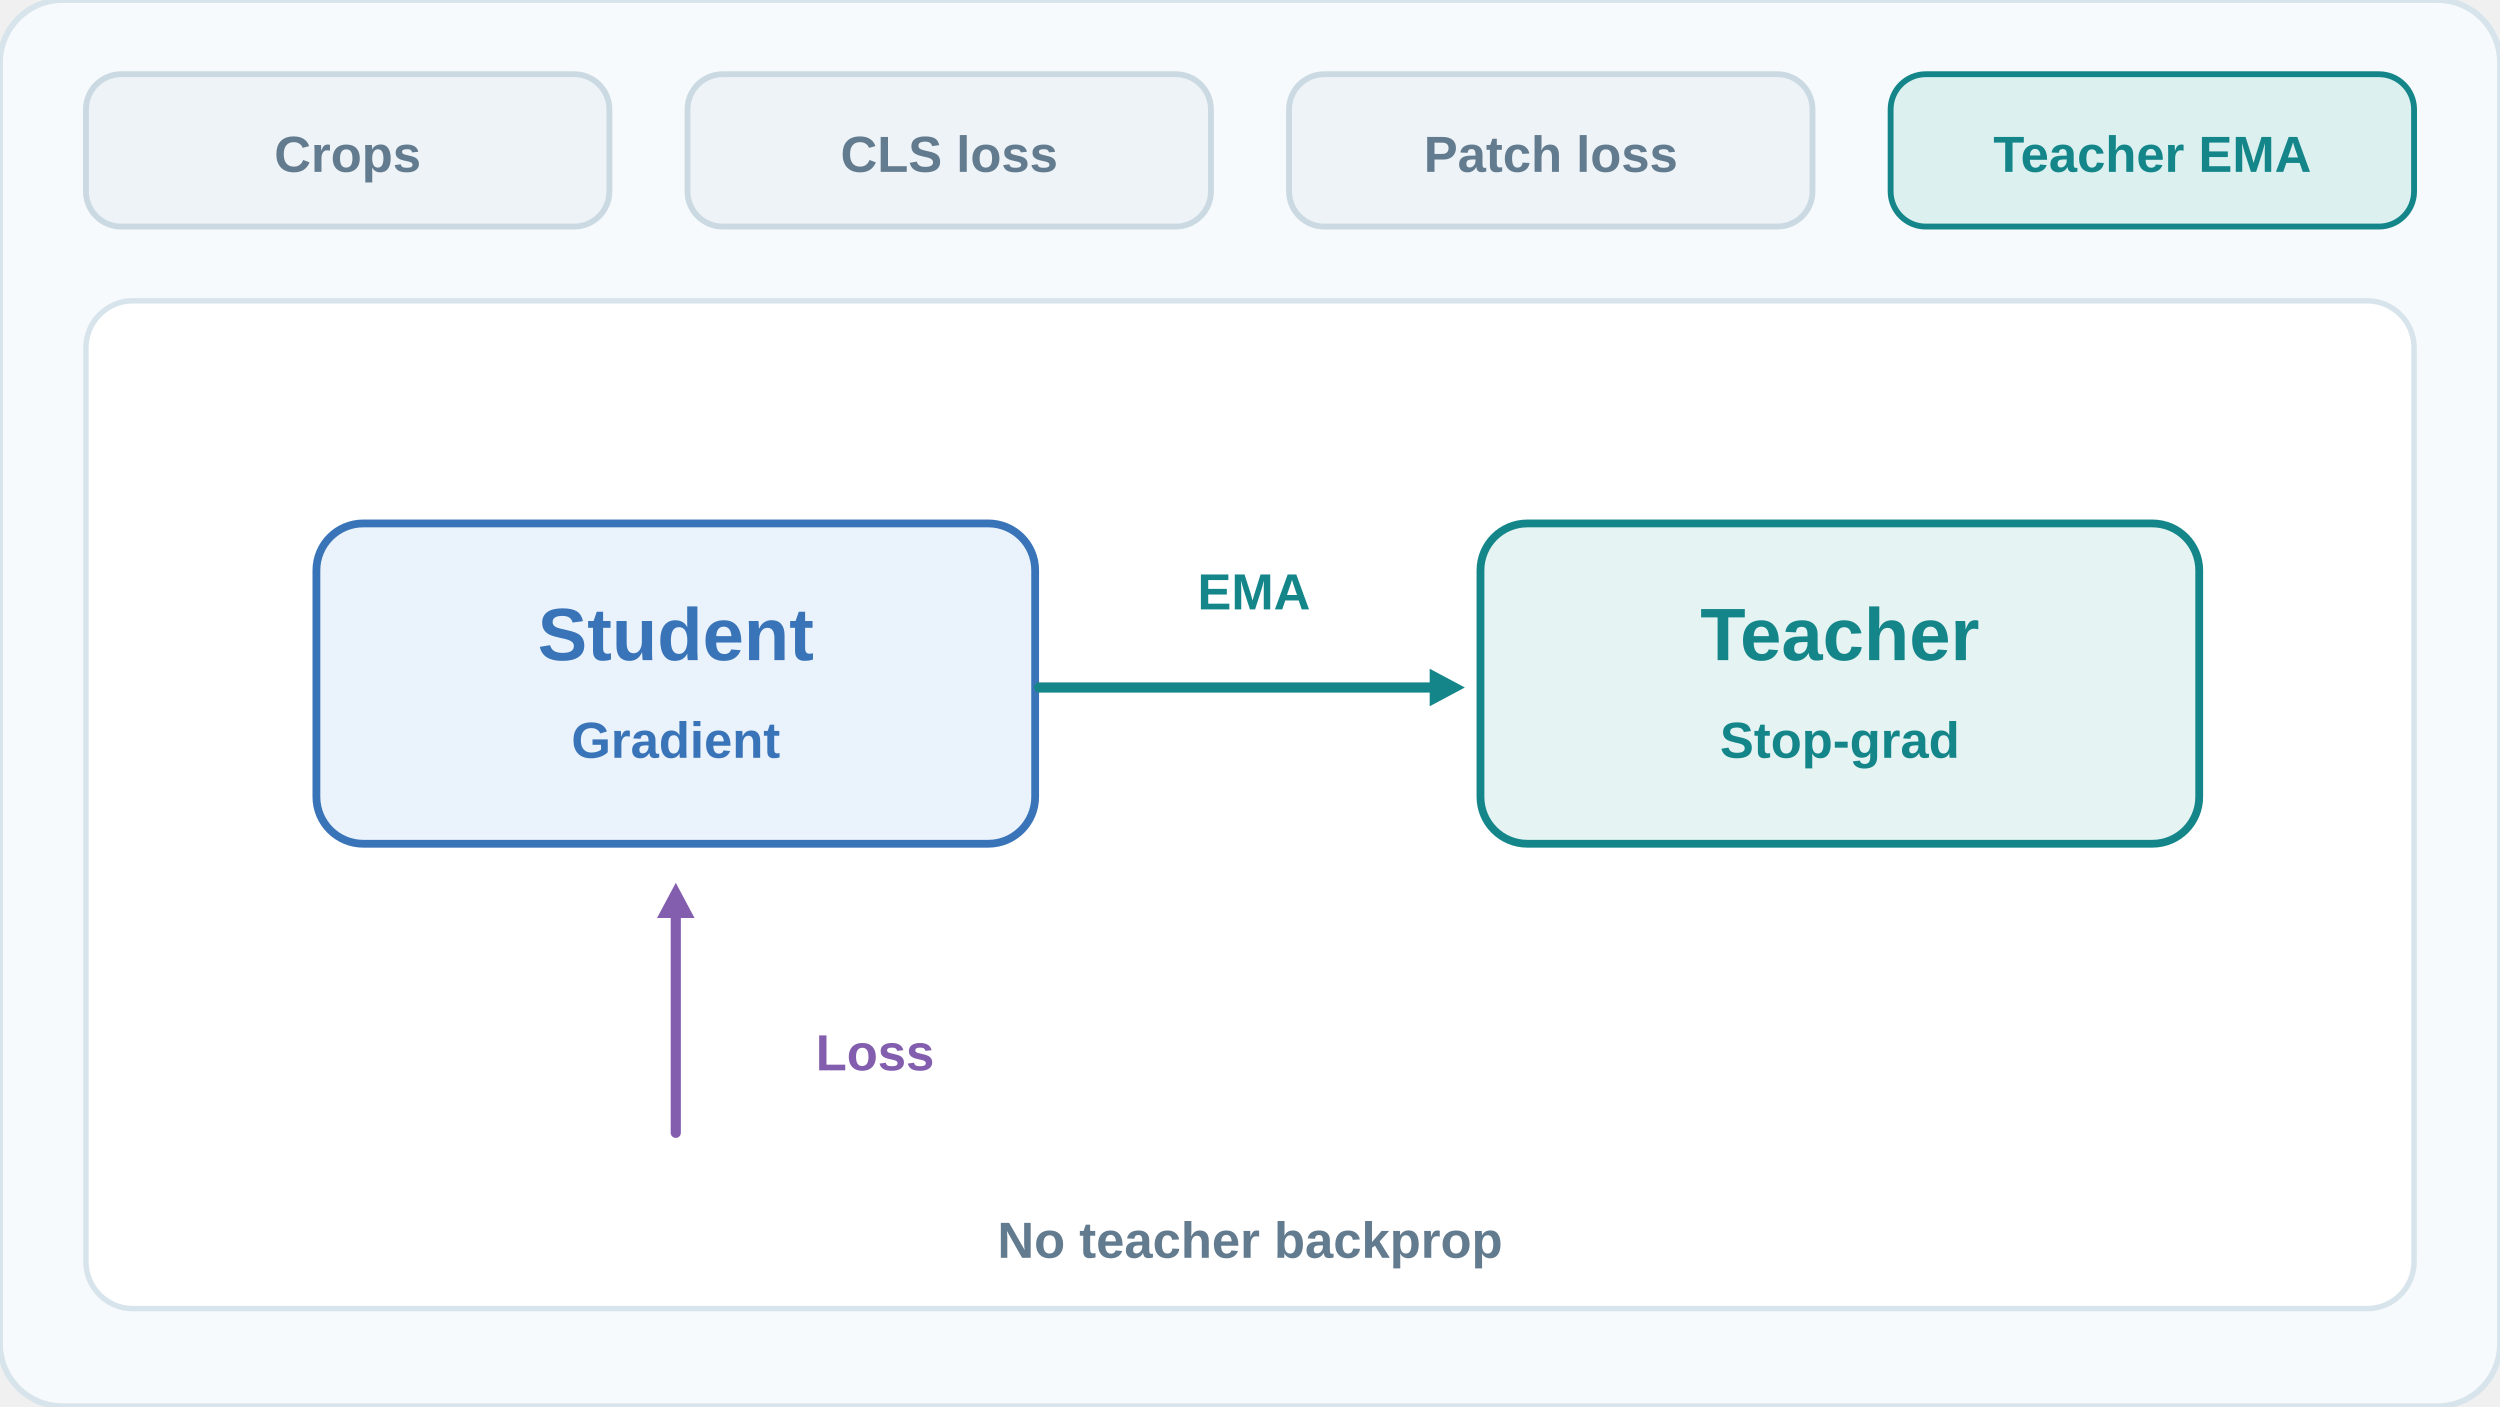
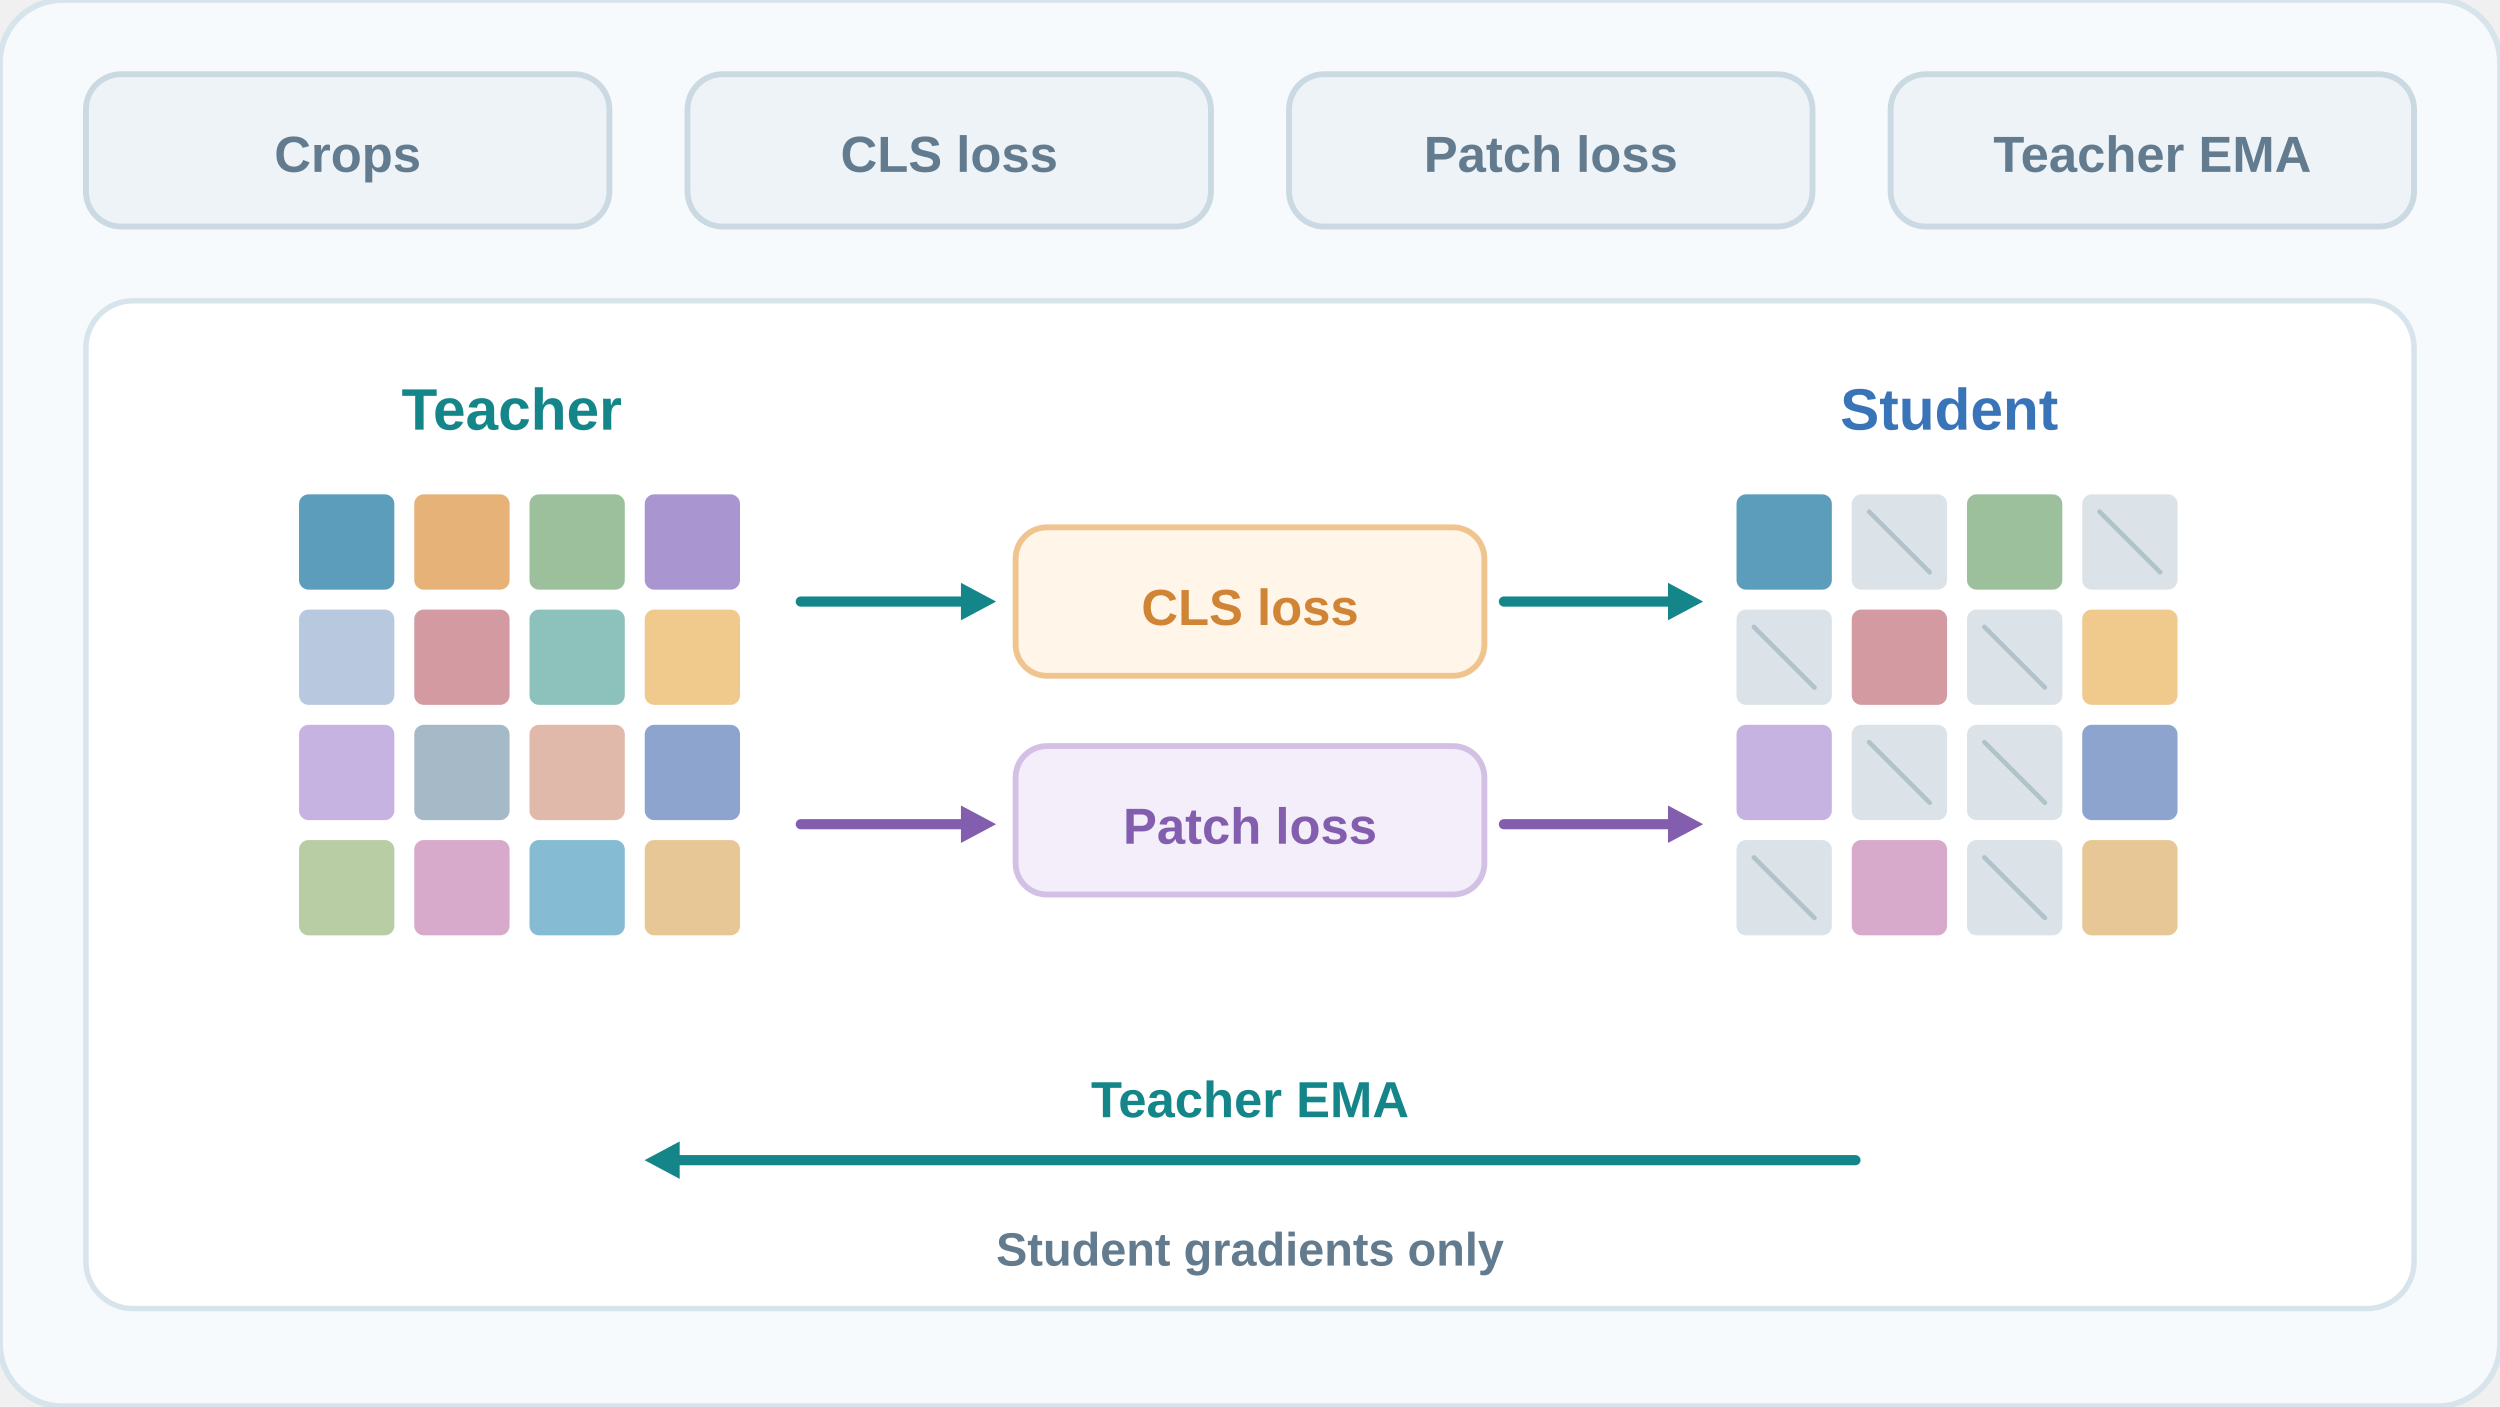
<svg xmlns="http://www.w3.org/2000/svg" width="640" height="360" viewBox="0 0 640 360" role="img" aria-labelledby="title desc">
  <rect x="0" y="0" width="640" height="360" rx="16" fill="#f7fafc" stroke="#d7e4eb" stroke-width="1.5" />
  <rect x="22" y="77" width="596" height="258" rx="12" fill="#fff" stroke="#d7e4eb" stroke-width="1.4" />
  <rect x="22" y="19" width="134" height="39" rx="9" fill="#edf3f7" stroke="#cbd9e2" stroke-width="1.5" />
  <text x="89" y="44" fill="#637b8e" font-family="Arial,Helvetica,sans-serif" font-size="13" font-weight="600" text-anchor="middle">Crops</text>
  <rect x="176" y="19" width="134" height="39" rx="9" fill="#edf3f7" stroke="#cbd9e2" stroke-width="1.5" />
  <text x="243" y="44" fill="#637b8e" font-family="Arial,Helvetica,sans-serif" font-size="13" font-weight="600" text-anchor="middle">CLS loss</text>
  <rect x="330" y="19" width="134" height="39" rx="9" fill="#edf3f7" stroke="#cbd9e2" stroke-width="1.5" />
  <text x="397" y="44" fill="#637b8e" font-family="Arial,Helvetica,sans-serif" font-size="13" font-weight="600" text-anchor="middle">Patch loss</text>
-   <rect x="484" y="19" width="134" height="39" rx="9" fill="#dcf1ef" stroke="#14868a" stroke-width="1.5" />
-   <text x="551" y="44" fill="#14868a" font-family="Arial,Helvetica,sans-serif" font-size="13" font-weight="600" text-anchor="middle">Teacher EMA</text>
-   <rect x="81" y="134" width="184" height="82" rx="12" fill="#eaf2fc" stroke="#3974b8" stroke-width="2" />
-   <text x="173" y="169" fill="#3974b8" font-family="Arial,Helvetica,sans-serif" font-size="19" font-weight="600" text-anchor="middle">Student</text>
-   <text x="173" y="194" fill="#3974b8" font-family="Arial,Helvetica,sans-serif" font-size="13" font-weight="600" text-anchor="middle">Gradient</text>
-   <rect x="379" y="134" width="184" height="82" rx="12" fill="#e5f4f2" stroke="#14868a" stroke-width="2" />
-   <text x="471" y="169" fill="#14868a" font-family="Arial,Helvetica,sans-serif" font-size="19" font-weight="600" text-anchor="middle">Teacher</text>
-   <text x="471" y="194" fill="#14868a" font-family="Arial,Helvetica,sans-serif" font-size="13" font-weight="600" text-anchor="middle">Stop-grad</text>
-   <path d="M266 176 L366 176" fill="none" stroke="#14868a" stroke-width="2.6" stroke-linecap="round" stroke-linejoin="round" />
-   <path d="M375 176 L366 180.8 L366 171.2 Z" fill="#14868a" />
-   <text x="321" y="156" fill="#14868a" font-family="Arial,Helvetica,sans-serif" font-size="13" font-weight="600" text-anchor="middle">EMA</text>
-   <path d="M173 290 L173 235" fill="none" stroke="#835eae" stroke-width="2.6" stroke-linecap="round" stroke-linejoin="round" />
-   <path d="M173 226 L177.8 235 L168.2 235 Z" fill="#835eae" />
-   <text x="224" y="274" fill="#835eae" font-family="Arial,Helvetica,sans-serif" font-size="13" font-weight="600" text-anchor="middle">Loss</text>
-   <text x="320" y="322" fill="#637b8e" font-family="Arial,Helvetica,sans-serif" font-size="13" font-weight="600" text-anchor="middle">No teacher backprop</text>
+   <rect x="484" y="19" width="134" height="39" rx="9" fill="#edf3f7" stroke="#cbd9e2" stroke-width="1.5" />
+   <text x="551" y="44" fill="#637b8e" font-family="Arial,Helvetica,sans-serif" font-size="13" font-weight="600" text-anchor="middle">Teacher EMA</text>
+   <text x="131" y="110" fill="#14868a" font-family="Arial,Helvetica,sans-serif" font-size="15" font-weight="600" text-anchor="middle">Teacher</text>
+   <rect x="76" y="126" width="25.5" height="25.5" rx="3" fill="#5b9dba" stroke="#ffffff" stroke-width="1.1" />
+   <rect x="105.5" y="126" width="25.5" height="25.5" rx="3" fill="#e6b277" stroke="#ffffff" stroke-width="1.1" />
+   <rect x="135" y="126" width="25.5" height="25.5" rx="3" fill="#9cbf9c" stroke="#ffffff" stroke-width="1.1" />
+   <rect x="164.5" y="126" width="25.5" height="25.5" rx="3" fill="#a995d0" stroke="#ffffff" stroke-width="1.1" />
+   <rect x="76" y="155.5" width="25.5" height="25.5" rx="3" fill="#b8c8df" stroke="#ffffff" stroke-width="1.1" />
+   <rect x="105.5" y="155.5" width="25.5" height="25.5" rx="3" fill="#d39aa2" stroke="#ffffff" stroke-width="1.1" />
+   <rect x="135" y="155.5" width="25.5" height="25.5" rx="3" fill="#8cc2bb" stroke="#ffffff" stroke-width="1.1" />
+   <rect x="164.5" y="155.5" width="25.5" height="25.5" rx="3" fill="#f0ca8d" stroke="#ffffff" stroke-width="1.1" />
+   <rect x="76" y="185" width="25.5" height="25.5" rx="3" fill="#c7b3e1" stroke="#ffffff" stroke-width="1.1" />
+   <rect x="105.5" y="185" width="25.5" height="25.5" rx="3" fill="#a6b9c7" stroke="#ffffff" stroke-width="1.1" />
+   <rect x="135" y="185" width="25.5" height="25.5" rx="3" fill="#e0b9aa" stroke="#ffffff" stroke-width="1.1" />
+   <rect x="164.5" y="185" width="25.5" height="25.5" rx="3" fill="#8da5ce" stroke="#ffffff" stroke-width="1.1" />
+   <rect x="76" y="214.5" width="25.5" height="25.5" rx="3" fill="#b8cda3" stroke="#ffffff" stroke-width="1.1" />
+   <rect x="105.5" y="214.5" width="25.5" height="25.5" rx="3" fill="#d7a9cb" stroke="#ffffff" stroke-width="1.1" />
+   <rect x="135" y="214.5" width="25.5" height="25.5" rx="3" fill="#86bbd4" stroke="#ffffff" stroke-width="1.1" />
+   <rect x="164.5" y="214.5" width="25.5" height="25.5" rx="3" fill="#e7c795" stroke="#ffffff" stroke-width="1.1" />
+   <text x="499" y="110" fill="#3974b8" font-family="Arial,Helvetica,sans-serif" font-size="15" font-weight="600" text-anchor="middle">Student</text>
+   <rect x="444" y="126" width="25.5" height="25.5" rx="3" fill="#5b9dba" stroke="#ffffff" stroke-width="1.1" />
+   <rect x="473.5" y="126" width="25.5" height="25.5" rx="3" fill="#dbe3e8" stroke="#ffffff" stroke-width="1.1" />
+   <path d="M478.5 131 l15.5 15.5" fill="none" stroke="#b2c2cb" stroke-width="1.2" stroke-linecap="round" stroke-linejoin="round" />
+   <rect x="503" y="126" width="25.5" height="25.5" rx="3" fill="#9cbf9c" stroke="#ffffff" stroke-width="1.1" />
+   <rect x="532.5" y="126" width="25.5" height="25.5" rx="3" fill="#dbe3e8" stroke="#ffffff" stroke-width="1.1" />
+   <path d="M537.5 131 l15.5 15.5" fill="none" stroke="#b2c2cb" stroke-width="1.2" stroke-linecap="round" stroke-linejoin="round" />
+   <rect x="444" y="155.5" width="25.5" height="25.5" rx="3" fill="#dbe3e8" stroke="#ffffff" stroke-width="1.1" />
+   <path d="M449 160.5 l15.5 15.5" fill="none" stroke="#b2c2cb" stroke-width="1.2" stroke-linecap="round" stroke-linejoin="round" />
+   <rect x="473.5" y="155.5" width="25.5" height="25.5" rx="3" fill="#d39aa2" stroke="#ffffff" stroke-width="1.1" />
+   <rect x="503" y="155.5" width="25.5" height="25.5" rx="3" fill="#dbe3e8" stroke="#ffffff" stroke-width="1.1" />
+   <path d="M508 160.5 l15.5 15.5" fill="none" stroke="#b2c2cb" stroke-width="1.2" stroke-linecap="round" stroke-linejoin="round" />
+   <rect x="532.5" y="155.5" width="25.5" height="25.5" rx="3" fill="#f0ca8d" stroke="#ffffff" stroke-width="1.1" />
+   <rect x="444" y="185" width="25.5" height="25.5" rx="3" fill="#c7b3e1" stroke="#ffffff" stroke-width="1.1" />
+   <rect x="473.5" y="185" width="25.5" height="25.5" rx="3" fill="#dbe3e8" stroke="#ffffff" stroke-width="1.1" />
+   <path d="M478.5 190 l15.5 15.5" fill="none" stroke="#b2c2cb" stroke-width="1.2" stroke-linecap="round" stroke-linejoin="round" />
+   <rect x="503" y="185" width="25.5" height="25.5" rx="3" fill="#dbe3e8" stroke="#ffffff" stroke-width="1.1" />
+   <path d="M508 190 l15.5 15.5" fill="none" stroke="#b2c2cb" stroke-width="1.2" stroke-linecap="round" stroke-linejoin="round" />
+   <rect x="532.5" y="185" width="25.5" height="25.5" rx="3" fill="#8da5ce" stroke="#ffffff" stroke-width="1.1" />
+   <rect x="444" y="214.5" width="25.5" height="25.5" rx="3" fill="#dbe3e8" stroke="#ffffff" stroke-width="1.1" />
+   <path d="M449 219.5 l15.5 15.5" fill="none" stroke="#b2c2cb" stroke-width="1.2" stroke-linecap="round" stroke-linejoin="round" />
+   <rect x="473.5" y="214.5" width="25.5" height="25.5" rx="3" fill="#d7a9cb" stroke="#ffffff" stroke-width="1.1" />
+   <rect x="503" y="214.5" width="25.5" height="25.5" rx="3" fill="#dbe3e8" stroke="#ffffff" stroke-width="1.1" />
+   <path d="M508 219.5 l15.5 15.5" fill="none" stroke="#b2c2cb" stroke-width="1.2" stroke-linecap="round" stroke-linejoin="round" />
+   <rect x="532.5" y="214.5" width="25.5" height="25.5" rx="3" fill="#e7c795" stroke="#ffffff" stroke-width="1.1" />
+   <rect x="260" y="135" width="120" height="38" rx="8" fill="#fff5e8" stroke="#efc48e" stroke-width="1.5" />
+   <text x="320" y="160" fill="#cf8535" font-family="Arial,Helvetica,sans-serif" font-size="13" font-weight="600" text-anchor="middle">CLS loss</text>
+   <rect x="260" y="191" width="120" height="38" rx="8" fill="#f3eef9" stroke="#d3c1e5" stroke-width="1.5" />
+   <text x="320" y="216" fill="#835eae" font-family="Arial,Helvetica,sans-serif" font-size="13" font-weight="600" text-anchor="middle">Patch loss</text>
+   <path d="M205 154 L246 154" fill="none" stroke="#14868a" stroke-width="2.6" stroke-linecap="round" stroke-linejoin="round" />
+   <path d="M255 154 L246 158.8 L246 149.2 Z" fill="#14868a" />
+   <path d="M385 154 L427 154" fill="none" stroke="#14868a" stroke-width="2.6" stroke-linecap="round" stroke-linejoin="round" />
+   <path d="M436 154 L427 158.8 L427 149.2 Z" fill="#14868a" />
+   <path d="M205 211 L246 211" fill="none" stroke="#835eae" stroke-width="2.6" stroke-linecap="round" stroke-linejoin="round" />
+   <path d="M255 211 L246 215.8 L246 206.2 Z" fill="#835eae" />
+   <path d="M385 211 L427 211" fill="none" stroke="#835eae" stroke-width="2.6" stroke-linecap="round" stroke-linejoin="round" />
+   <path d="M436 211 L427 215.8 L427 206.2 Z" fill="#835eae" />
+   <path d="M475 297 L174 297" fill="none" stroke="#14868a" stroke-width="2.6" stroke-linecap="round" stroke-linejoin="round" />
+   <path d="M165 297 L174 292.2 L174 301.8 Z" fill="#14868a" />
+   <text x="320" y="286" fill="#14868a" font-family="Arial,Helvetica,sans-serif" font-size="13" font-weight="600" text-anchor="middle">Teacher EMA</text>
+   <text x="320" y="324" fill="#637b8e" font-family="Arial,Helvetica,sans-serif" font-size="12" font-weight="600" text-anchor="middle">Student gradients only</text>
</svg>
